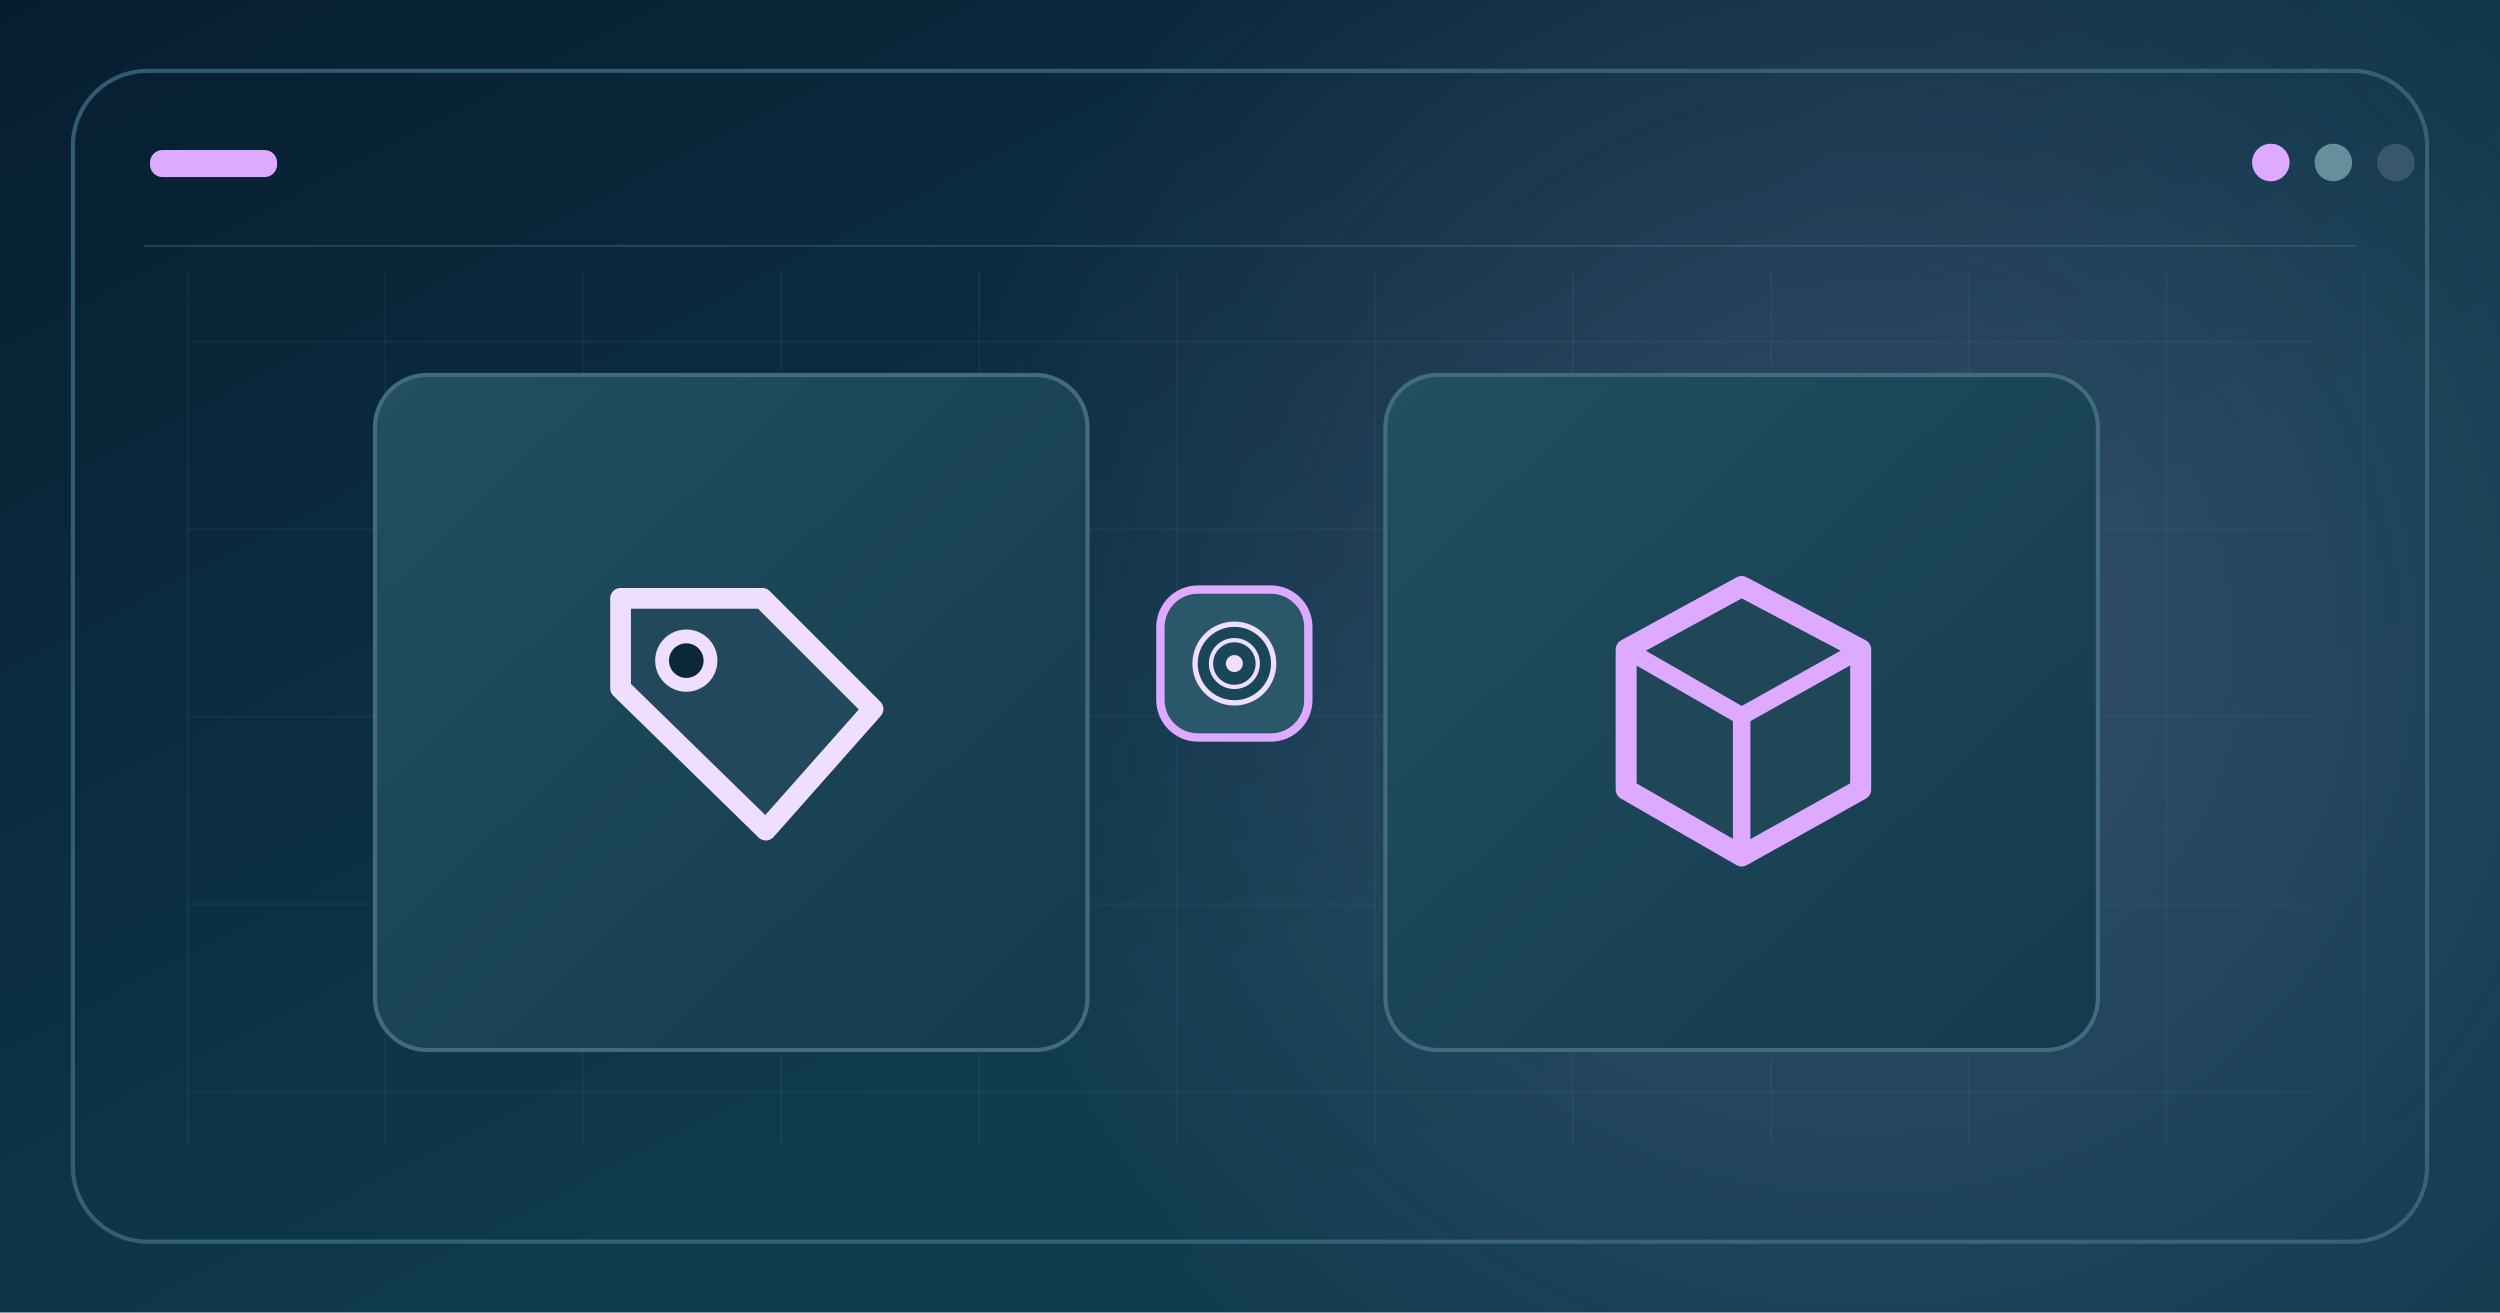
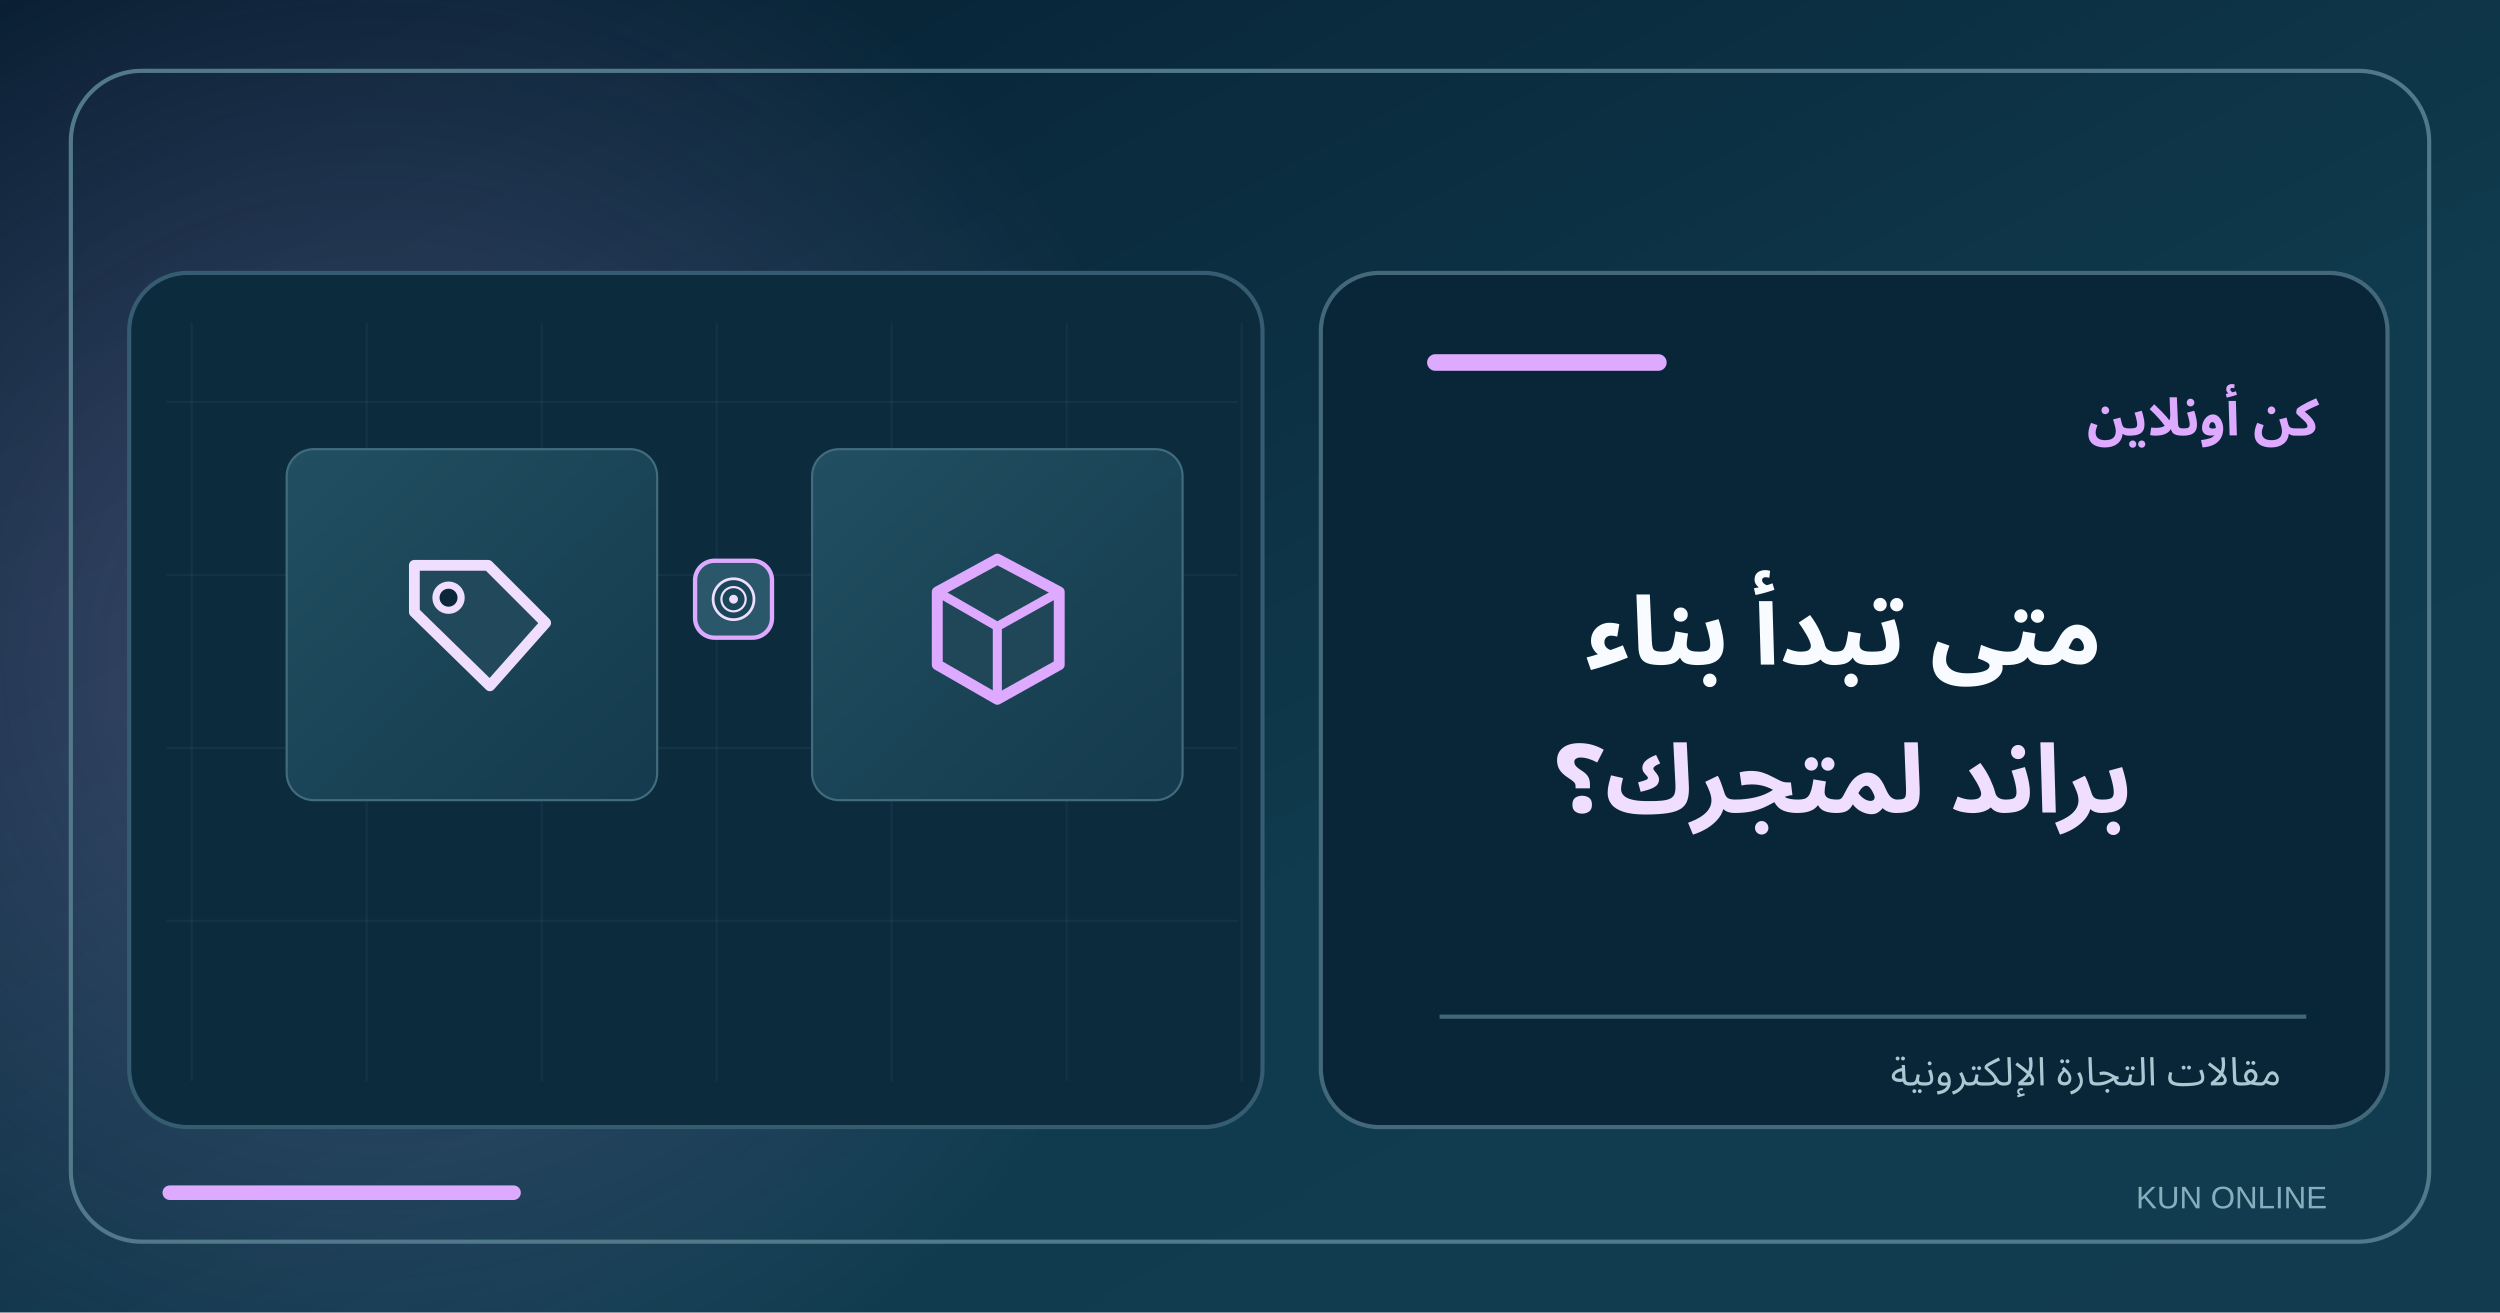
<svg xmlns="http://www.w3.org/2000/svg" width="1200" height="630" viewBox="0 0 1200 630" role="img" aria-labelledby="title desc">
  <defs>
    <linearGradient id="back" x1="0" y1="0" x2="1" y2="1">
      <stop stop-color="#061d30" />
      <stop offset=".62" stop-color="#103b4e" />
      <stop offset="1" stop-color="#123b50" />
    </linearGradient>
    <linearGradient id="glass" x1="0" y1="0" x2="1" y2="1">
      <stop stop-color="#214f61" />
      <stop offset="1" stop-color="#143a4d" />
    </linearGradient>
    <radialGradient id="bloom">
-       <stop stop-color="#ddaaff" stop-opacity=".18" />
+       <stop stop-color="#ddaaff" stop-opacity=".24" />
      <stop offset="1" stop-color="#ddaaff" stop-opacity="0" />
    </radialGradient>
  </defs>
  <rect width="1200" height="630" fill="url(#back)" />
-   <circle cx="894" cy="308" r="450" fill="url(#bloom)" />
-   <rect x="35" y="34" width="1130" height="562" rx="36" fill="none" stroke="#3f6f81" stroke-width="2" opacity=".75" />
-   <path d="M69 118H1131" stroke="#4c7f8b" stroke-width="1" opacity=".34" />
-   <rect x="72" y="72" width="61" height="13" rx="6" fill="#ddaaff" />
-   <circle cx="1090" cy="78" r="9" fill="#ddaaff" />
-   <circle cx="1120" cy="78" r="9" fill="#668e9d" />
-   <circle cx="1150" cy="78" r="9" fill="#38576b" />
+   <circle cx="180" cy="320" r="390" fill="url(#bloom)" />
+   <rect x="34" y="34" width="1132" height="562" rx="34" fill="none" stroke="#51798a" stroke-width="2" />
+   <rect x="62" y="131" width="544" height="410" rx="28" fill="#0c2b3d" stroke="#365c71" stroke-width="2" />
  <g stroke="#508396" stroke-opacity=".10" stroke-width="1">
-     <path d="M90 130V550" />
-     <path d="M185 130V550" />
-     <path d="M280 130V550" />
-     <path d="M375 130V550" />
-     <path d="M470 130V550" />
-     <path d="M565 130V550" />
-     <path d="M660 130V550" />
-     <path d="M755 130V550" />
-     <path d="M850 130V550" />
-     <path d="M945 130V550" />
-     <path d="M1040 130V550" />
-     <path d="M1135 130V550" />
-     <path d="M90 164H1110" />
-     <path d="M90 254H1110" />
-     <path d="M90 344H1110" />
-     <path d="M90 434H1110" />
-     <path d="M90 524H1110" />
+     <path d="M92 155V519" />
+     <path d="M176 155V519" />
+     <path d="M260 155V519" />
+     <path d="M344 155V519" />
+     <path d="M428 155V519" />
+     <path d="M512 155V519" />
+     <path d="M596 155V519" />
+     <path d="M80 193H594" />
+     <path d="M80 276H594" />
+     <path d="M80 359H594" />
+     <path d="M80 442H594" />
  </g>
-   <rect x="180" y="180" width="342" height="324" rx="25" fill="url(#glass)" stroke="#416c7d" stroke-width="2" />
-   <g transform="translate(268 259) scale(1.66)">
-     <path d="M18 17H59L91 49L60 84L18 43Z" fill="#21495b" stroke="#f0deff" stroke-width="6" stroke-linecap="round" stroke-linejoin="round" />
-     <circle cx="37" cy="35" r="7" fill="#0c273a" stroke="#f0deff" stroke-width="4" />
+   <g id="topic-illustration" transform="translate(44 122) scale(.52)">
+     <rect x="180" y="180" width="342" height="324" rx="25" fill="url(#glass)" stroke="#416c7d" stroke-width="2" />
+     <g transform="translate(268 259) scale(1.66)">
+       <path d="M18 17H59L91 49L60 84L18 43Z" fill="#21495b" stroke="#f0deff" stroke-width="6" stroke-linecap="round" stroke-linejoin="round" />
+       <circle cx="37" cy="35" r="7" fill="#0c273a" stroke="#f0deff" stroke-width="4" />
+     </g>
+     <rect x="665" y="180" width="342" height="324" rx="25" fill="url(#glass)" stroke="#416c7d" stroke-width="2" />
+     <g transform="translate(752 258) scale(1.68)">
+       <path d="M17 32L50 14L84 32V72L50 91L17 72Z" fill="#204757" stroke="#ddaaff" stroke-width="6" stroke-linecap="round" stroke-linejoin="round" />
+       <path d="M17 32L50 51L84 32M50 51V91" fill="none" stroke="#ddaaff" stroke-width="5" stroke-linecap="round" stroke-linejoin="round" />
+     </g>
+     <rect x="557" y="283" width="71" height="71" rx="18" fill="#2a5769" stroke="#ddaaff" stroke-width="4" />
+     <g transform="translate(567 293) scale(0.51)">
+       <circle cx="50" cy="50" r="37" fill="#1a4758" stroke="#f0deff" stroke-width="5" />
+       <circle cx="50" cy="50" r="22" fill="none" stroke="#f0deff" stroke-width="4" />
+       <circle cx="50" cy="50" r="8" fill="#f0deff" stroke="none" stroke-width="0" />
+     </g>
  </g>
-   <rect x="665" y="180" width="342" height="324" rx="25" fill="url(#glass)" stroke="#416c7d" stroke-width="2" />
-   <g transform="translate(752 258) scale(1.68)">
-     <path d="M17 32L50 14L84 32V72L50 91L17 72Z" fill="#204757" stroke="#ddaaff" stroke-width="6" stroke-linecap="round" stroke-linejoin="round" />
-     <path d="M17 32L50 51L84 32M50 51V91" fill="none" stroke="#ddaaff" stroke-width="5" stroke-linecap="round" stroke-linejoin="round" />
+   <rect x="634" y="131" width="512" height="410" rx="28" fill="#092639" stroke="#436879" stroke-width="2" />
+   <rect x="685" y="170" width="115" height="8" rx="4" fill="#ddaaff" />
+   <text x="1113" y="209" direction="rtl" text-anchor="start" font-family="Cairo,Tajawal,Noto Sans Arabic,Segoe UI,Arial,sans-serif" font-size="25" font-weight="700" fill="#ddaaff">كن أونلاين</text>
+   <g id="article-title">
+     <text x="885" y="319" text-anchor="middle" direction="rtl" unicode-bidi="plaintext" font-family="Cairo,Tajawal,Noto Sans Arabic,Segoe UI,Arial,sans-serif" font-size="46" font-weight="700" letter-spacing="0" fill="#f8fbff">متى تبدأ بناء</text>
+     <text x="885" y="390" text-anchor="middle" direction="rtl" unicode-bidi="plaintext" font-family="Cairo,Tajawal,Noto Sans Arabic,Segoe UI,Arial,sans-serif" font-size="46" font-weight="700" letter-spacing="0" fill="#f0deff">براند لمتجرك؟</text>
  </g>
-   <rect x="557" y="283" width="71" height="71" rx="18" fill="#2a5769" stroke="#ddaaff" stroke-width="4" />
-   <g transform="translate(567 293) scale(0.51)">
-     <circle cx="50" cy="50" r="37" fill="#1a4758" stroke="#f0deff" stroke-width="5" />
-     <circle cx="50" cy="50" r="22" fill="none" stroke="#f0deff" stroke-width="4" />
-     <circle cx="50" cy="50" r="8" fill="#f0deff" stroke="none" stroke-width="0" />
-   </g>
+   <path d="M691 488H1107" stroke="#426979" stroke-width="2" />
+   <text x="1095" y="521" direction="rtl" text-anchor="start" font-family="Cairo,Tajawal,Noto Sans Arabic,Segoe UI,Arial,sans-serif" font-size="19" fill="#a9c8d2">مقالات التجارة الإلكترونية</text>
+   <rect x="78" y="569" width="172" height="7" rx="3.5" fill="#ddaaff" />
+   <text x="1117" y="580" direction="rtl" text-anchor="start" font-family="Arial,sans-serif" font-size="15" fill="#87aebc">KUN ONLINE</text>
</svg>
